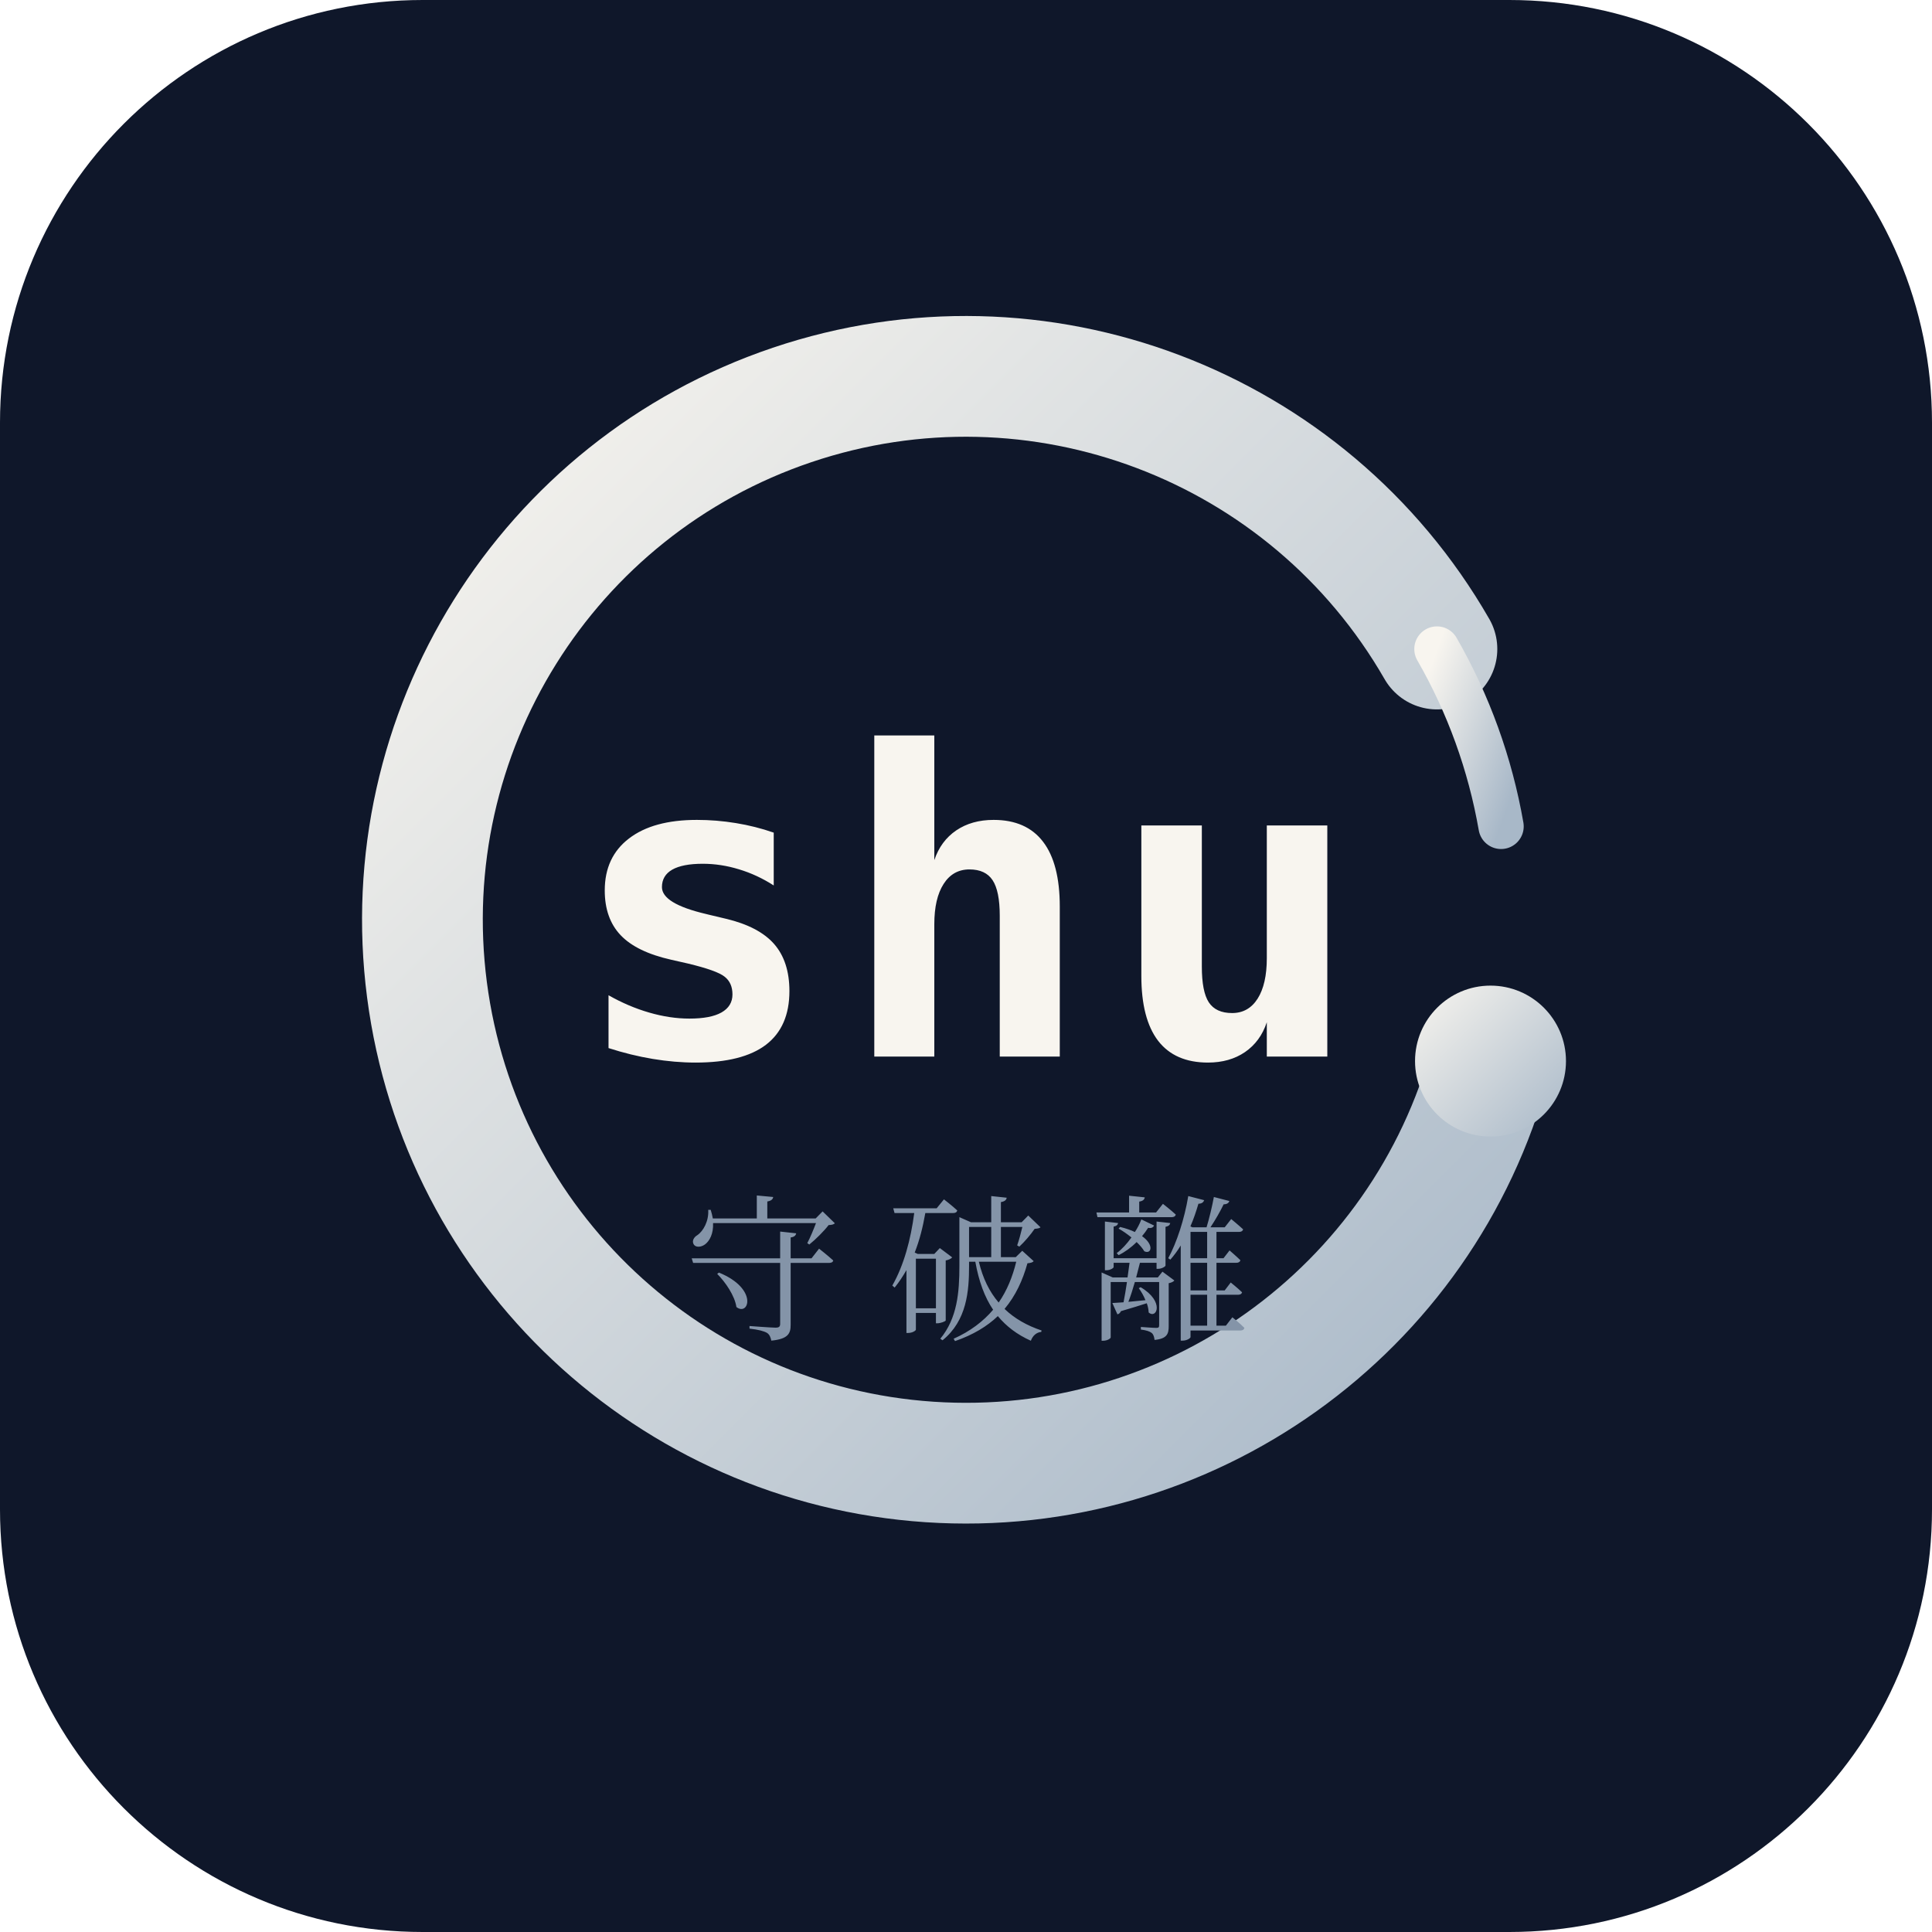
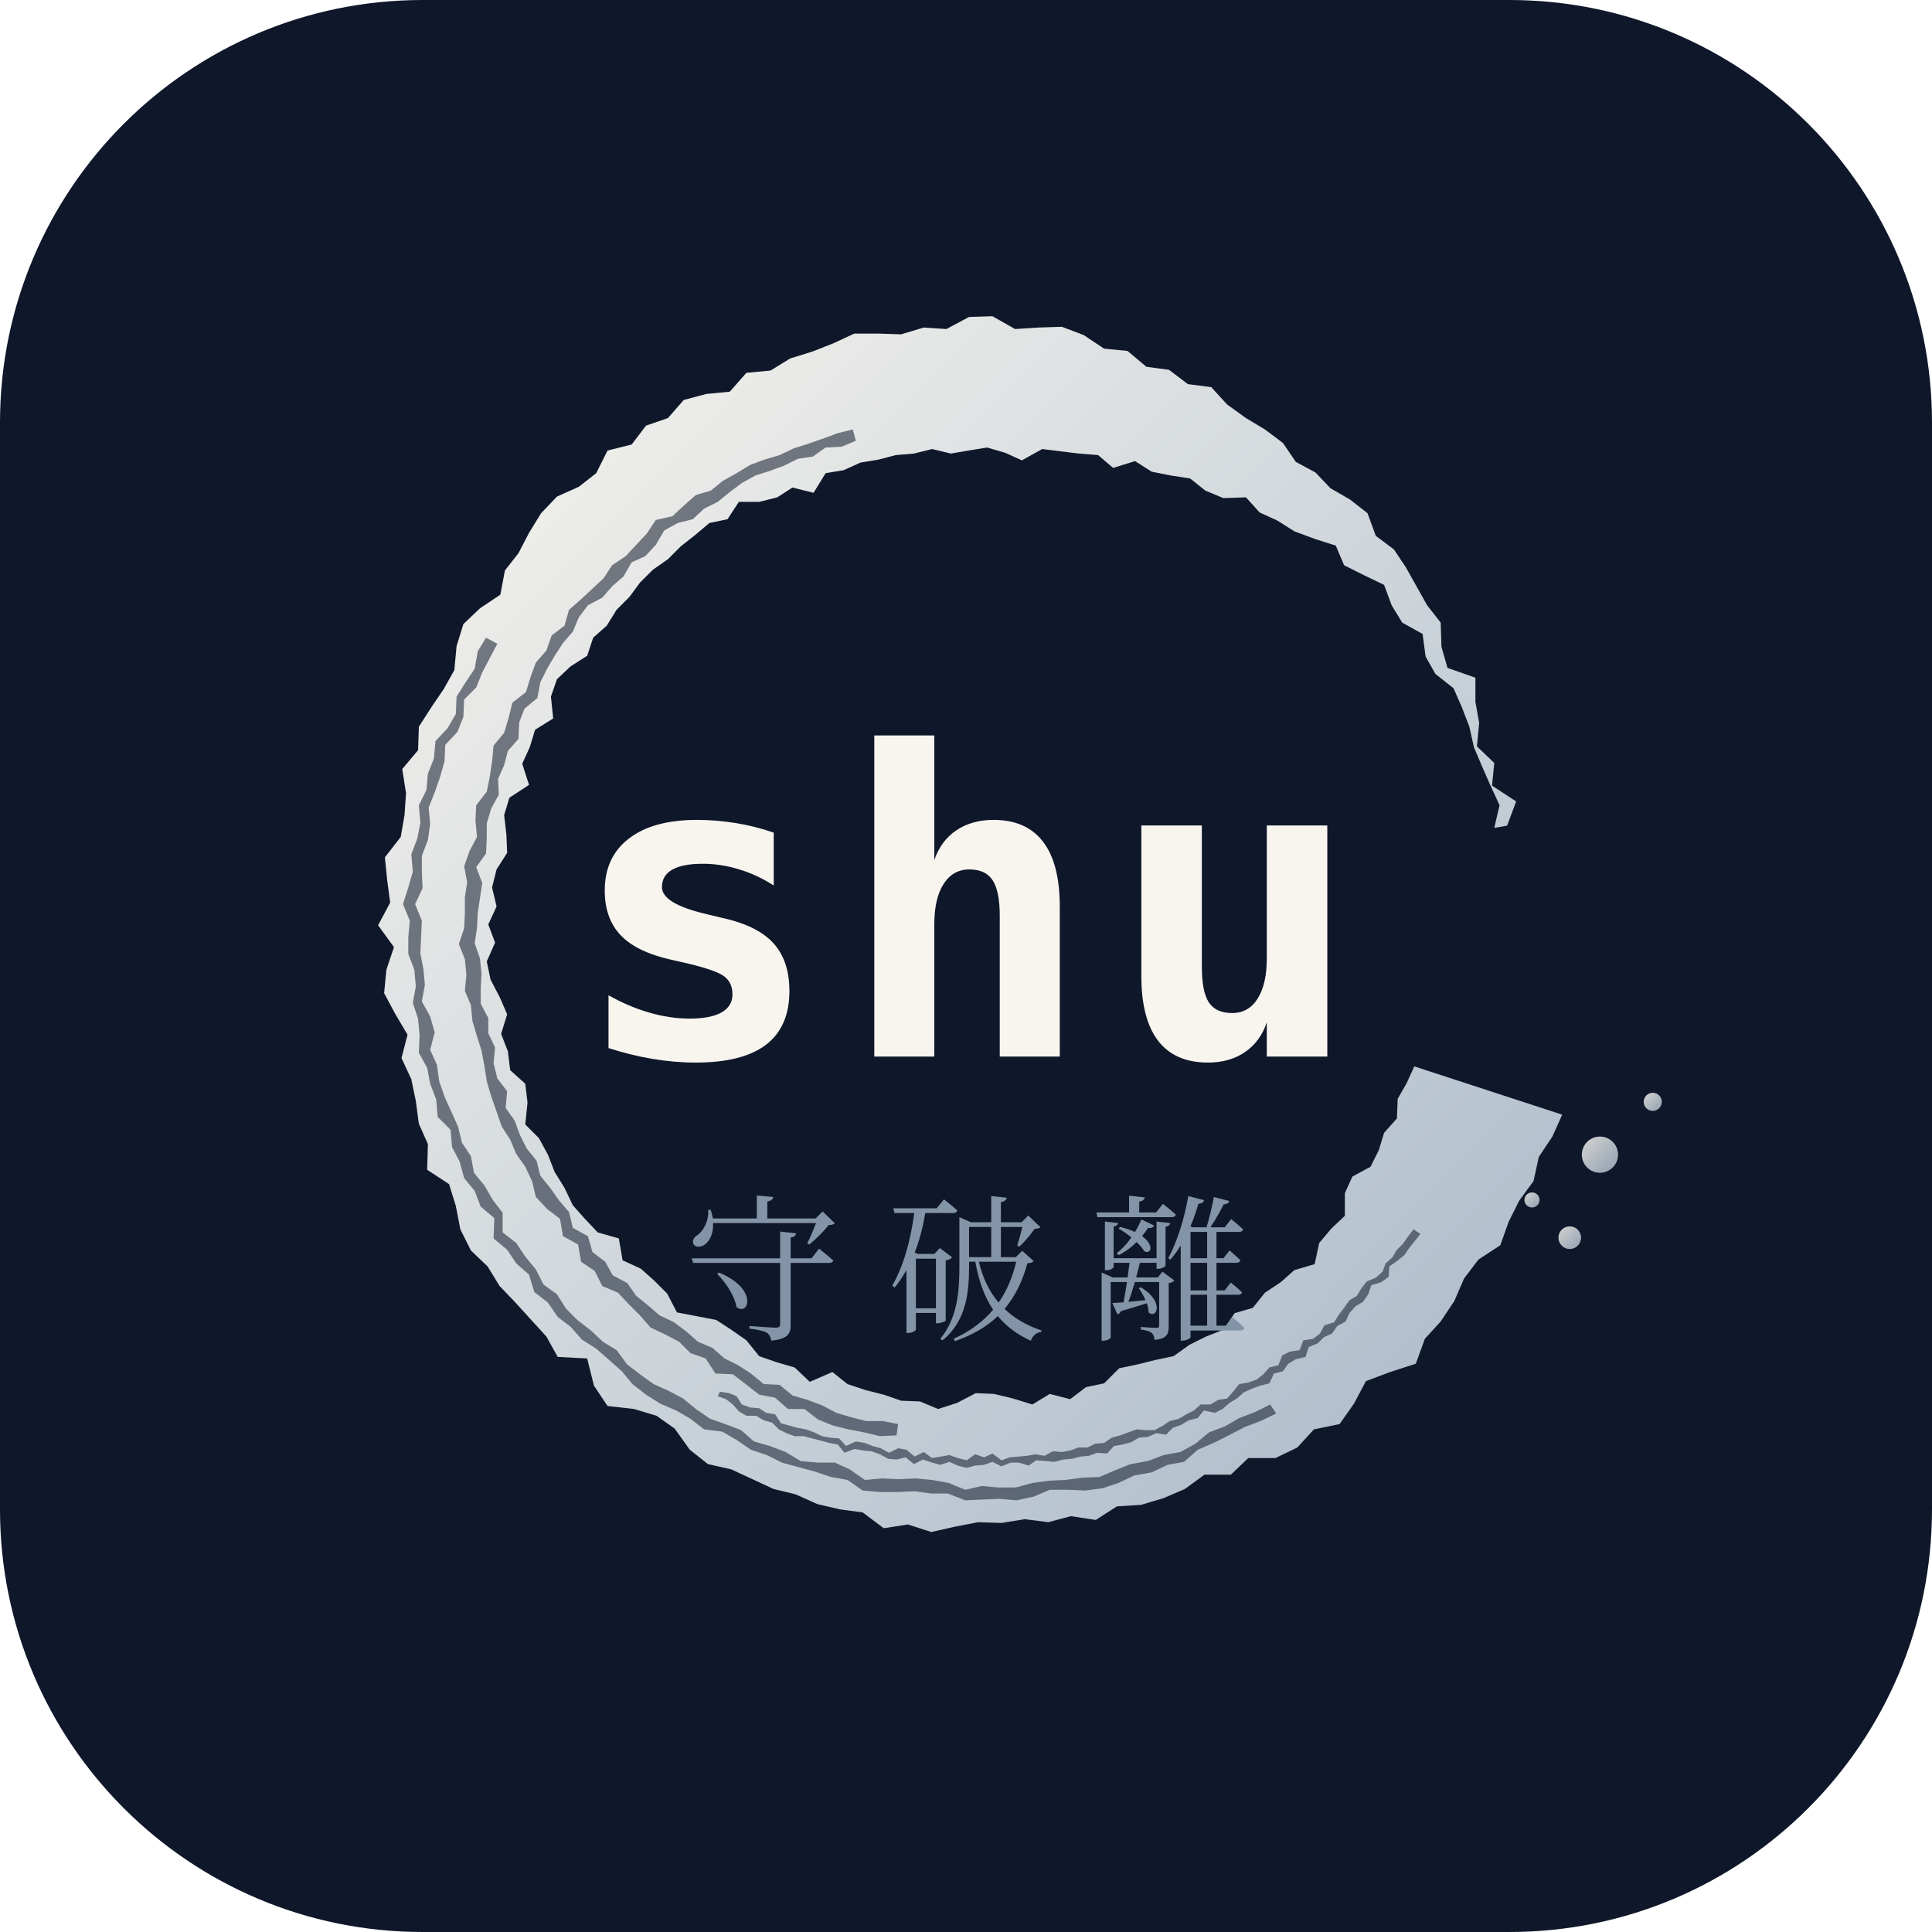
<svg xmlns="http://www.w3.org/2000/svg" width="256" height="256" viewBox="0 0 256 256" role="img" aria-label="shu logo">
  <defs>
    <linearGradient id="ink" x1="0" y1="0" x2="1" y2="1">
      <stop offset="0" stop-color="#f8f5ef" />
      <stop offset="1" stop-color="#a8b8c8" />
    </linearGradient>
  </defs>
  <rect x="0" y="0" width="256" height="256" rx="56" fill="#0f172a" />
-   <g fill="none" stroke="url(#ink)" stroke-linecap="round">
-     <path d="M 197.5 140.6 A 72 72 0 1 1 190.4 86" stroke-width="16" />
-     <path d="M 190.4 86 A 72 72 0 0 1 198.9 109.5" stroke-width="6" />
+   <path d="M 207.0 147.7 L 205.7 150.6 L 203.9 153.3 L 203.2 156.5 L 201.3 159.1 L 199.9 161.9 L 198.8 165.0 L 195.9 166.9 L 194.0 169.4 L 192.7 172.4 L 190.9 175.1 L 188.8 177.4 L 187.6 180.7 L 184.2 181.8 L 181.0 183.0 L 179.4 186.0 L 177.5 188.7 L 174.1 189.4 L 171.9 191.8 L 169.0 193.2 L 165.4 193.2 L 163.1 195.4 L 159.6 195.4 L 157.0 197.3 L 154.2 198.5 L 151.2 199.4 L 148.0 199.6 L 145.2 201.4 L 141.9 200.9 L 138.9 201.7 L 135.8 201.3 L 132.7 201.8 L 129.6 201.7 L 126.5 202.3 L 123.4 203.0 L 120.3 202.0 L 117.1 202.5 L 114.3 200.4 L 111.3 200.0 L 108.3 199.3 L 105.4 198.0 L 102.5 197.3 L 99.7 196.0 L 96.9 194.7 L 93.8 194.0 L 91.4 192.1 L 89.4 189.3 L 87.0 187.6 L 84.0 186.7 L 80.5 186.3 L 78.7 183.6 L 77.8 180.0 L 73.9 179.8 L 72.4 177.1 L 70.3 174.8 L 68.3 172.6 L 66.2 170.4 L 64.6 167.8 L 62.4 165.7 L 61.0 162.9 L 60.4 159.8 L 59.5 156.9 L 56.6 155.0 L 56.7 151.6 L 55.5 148.9 L 55.1 145.9 L 54.5 143.0 L 53.2 140.2 L 54.0 137.1 L 52.4 134.4 L 50.9 131.6 L 51.2 128.5 L 52.2 125.5 L 50.1 122.6 L 51.7 119.6 L 51.3 116.6 L 51.0 113.6 L 53.1 110.9 L 53.6 108.0 L 53.8 105.1 L 53.3 101.9 L 55.4 99.4 L 55.5 96.3 L 57.1 93.8 L 58.8 91.3 L 60.2 88.8 L 60.5 85.6 L 61.4 82.7 L 63.6 80.6 L 66.3 78.8 L 66.9 75.6 L 68.7 73.3 L 70.1 70.6 L 71.7 68.0 L 73.8 65.8 L 76.7 64.5 L 79.0 62.7 L 80.5 59.7 L 83.7 58.9 L 85.6 56.4 L 88.5 55.4 L 90.6 53.0 L 93.6 52.2 L 96.7 51.9 L 98.9 49.4 L 102.1 49.1 L 104.7 47.5 L 107.6 46.6 L 110.4 45.5 L 113.2 44.2 L 116.3 44.2 L 119.4 44.3 L 122.4 43.4 L 125.4 43.6 L 128.4 42.0 L 131.5 41.9 L 134.5 43.6 L 137.6 43.4 L 140.7 43.3 L 143.6 44.4 L 146.3 46.2 L 149.4 46.5 L 151.9 48.6 L 154.9 49.0 L 157.4 50.9 L 160.5 51.3 L 162.6 53.6 L 165.1 55.4 L 167.6 56.9 L 170.0 58.7 L 171.7 61.2 L 174.3 62.6 L 176.3 64.7 L 178.9 66.2 L 181.2 68.0 L 182.3 71.0 L 184.7 72.8 L 186.3 75.2 L 187.7 77.7 L 189.1 80.2 L 190.9 82.5 L 191.0 85.7 L 191.8 88.5 L 195.5 89.8 L 195.5 93.0 L 196.0 95.8 L 195.7 98.9 L 198.0 101.1 L 197.7 104.1 L 200.9 106.2 L 199.7 109.4 L 198.0 109.7 L 198.7 106.7 L 197.5 104.1 L 196.4 101.6 L 195.3 99.0 L 194.7 96.3 L 193.7 93.7 L 192.6 91.2 L 190.2 89.3 L 188.9 87.0 L 188.5 84.0 L 185.8 82.5 L 184.4 80.2 L 183.4 77.5 L 180.7 76.2 L 178.1 74.9 L 177.0 72.3 L 174.2 71.4 L 171.5 70.4 L 169.3 69.0 L 166.9 67.9 L 165.1 65.9 L 162.1 66.0 L 159.7 65.0 L 157.7 63.4 L 155.1 63.0 L 152.6 62.5 L 150.4 61.1 L 147.5 62.0 L 145.5 60.3 L 143.0 60.1 L 140.5 59.8 L 138.1 59.5 L 135.4 61.0 L 133.2 60.0 L 130.8 59.3 L 128.3 59.7 L 126.0 60.1 L 123.5 59.5 L 121.1 60.1 L 118.7 60.3 L 116.4 60.9 L 114.0 61.3 L 111.8 62.3 L 109.4 62.7 L 107.8 65.3 L 105.0 64.6 L 103.0 65.9 L 100.6 66.5 L 97.9 66.5 L 96.4 68.8 L 94.0 69.3 L 92.1 70.9 L 90.2 72.4 L 88.5 74.1 L 86.5 75.5 L 84.8 77.2 L 83.4 79.1 L 81.7 80.8 L 80.4 82.9 L 78.6 84.5 L 77.8 86.9 L 75.6 88.3 L 73.8 90.0 L 73.0 92.3 L 73.3 95.2 L 70.9 96.7 L 70.2 99.0 L 69.2 101.2 L 70.1 104.0 L 67.5 105.7 L 66.8 108.0 L 67.1 110.6 L 67.2 113.0 L 65.8 115.2 L 65.2 117.6 L 65.8 120.1 L 64.7 122.5 L 65.6 124.9 L 64.5 127.4 L 65.0 129.8 L 66.2 132.1 L 67.2 134.4 L 66.4 137.0 L 67.3 139.3 L 67.6 141.8 L 69.6 143.6 L 69.9 146.1 L 69.6 149.0 L 71.4 150.8 L 72.6 153.0 L 73.5 155.3 L 74.8 157.4 L 75.9 159.7 L 77.5 161.5 L 79.2 163.3 L 82.0 164.1 L 82.5 167.0 L 84.9 168.1 L 86.7 169.7 L 88.4 171.4 L 89.7 173.9 L 92.3 174.4 L 94.9 174.9 L 96.9 176.2 L 98.9 177.6 L 100.6 179.7 L 102.9 180.5 L 105.3 181.2 L 107.3 183.1 L 110.3 181.8 L 112.3 183.4 L 114.7 184.2 L 117.1 184.8 L 119.4 185.6 L 121.9 185.7 L 124.3 186.7 L 126.8 185.9 L 129.3 184.6 L 131.7 184.7 L 134.2 185.3 L 136.8 186.1 L 139.1 184.7 L 141.8 185.4 L 143.9 183.8 L 146.3 183.3 L 148.3 181.3 L 150.7 180.8 L 153.1 180.2 L 155.5 179.7 L 157.6 178.2 L 159.8 177.1 L 162.1 176.2 L 163.6 174.0 L 166.0 173.3 L 167.6 171.3 L 169.7 169.9 L 171.5 168.3 L 174.2 167.5 L 174.8 164.7 L 176.4 162.8 L 178.2 161.1 L 178.2 158.1 L 179.2 155.9 L 181.6 154.6 L 182.7 152.4 L 183.4 150.1 L 185.1 148.2 L 185.2 145.6 L 186.4 143.5 L 187.4 141.3 Z" fill="url(#ink)" />
+   <g fill="#0f172a" opacity="0.55">
+     <path d="M 169.1 187.3 L 167.0 188.3 L 164.9 189.1 L 162.8 190.2 L 160.8 191.2 L 158.7 192.1 L 156.9 193.7 L 154.7 194.1 L 152.6 195.1 L 150.3 195.5 L 148.2 196.5 L 146.1 197.2 L 143.8 197.5 L 141.4 197.4 L 139.1 197.4 L 137.0 198.3 L 134.7 198.8 L 132.4 198.6 L 130.2 198.7 L 127.9 198.8 L 125.6 197.9 L 123.4 197.9 L 121.2 197.6 L 118.9 197.7 L 116.6 197.7 L 114.3 197.5 L 112.3 196.1 L 110.1 195.7 L 108.0 195.0 L 105.8 194.4 L 103.6 193.8 L 101.6 192.8 L 99.5 192.1 L 97.6 190.8 L 95.7 189.7 L 93.3 189.4 L 91.5 188.0 L 89.6 186.9 L 87.5 186.0 L 85.6 184.8 L 83.8 183.4 L 82.4 181.7 L 80.7 180.2 L 79.0 178.7 L 77.1 177.5 L 75.6 175.8 L 73.9 174.5 L 72.6 172.6 L 70.8 171.2 L 70.1 168.9 L 68.4 167.4 L 67.2 165.6 L 65.4 164.1 L 65.5 161.4 L 63.7 159.9 L 62.9 157.8 L 61.5 156.1 L 60.9 153.9 L 59.9 152.0 L 59.7 149.7 L 58.0 148.0 L 57.8 145.7 L 57.0 143.6 L 56.6 141.5 L 55.5 139.5 L 55.6 137.2 L 55.4 135.0 L 54.7 132.9 L 55.1 130.7 L 54.9 128.5 L 54.1 126.4 L 54.1 124.2 L 54.3 122.0 L 53.4 119.8 L 54.1 117.6 L 54.7 115.5 L 54.5 113.2 L 55.3 111.1 L 55.7 109.0 L 55.5 106.7 L 56.5 104.7 L 56.7 102.5 L 57.5 100.5 L 57.7 98.2 L 59.3 96.5 L 60.4 94.6 L 60.5 92.3 L 61.7 90.4 L 62.9 88.6 L 63.3 86.3 L 64.4 84.5 L 65.9 85.3 L 64.9 87.2 L 63.9 89.1 L 63.1 91.1 L 61.5 92.7 L 61.4 95.0 L 60.6 97.0 L 59.0 98.7 L 58.9 100.9 L 58.3 103.0 L 57.6 105.0 L 56.8 107.0 L 57.0 109.2 L 56.7 111.3 L 55.9 113.4 L 55.9 115.6 L 56.0 117.7 L 55.0 119.8 L 55.9 122.0 L 55.8 124.1 L 55.7 126.3 L 56.1 128.4 L 56.3 130.5 L 55.9 132.7 L 57.0 134.7 L 57.6 136.8 L 57.0 139.1 L 57.9 141.1 L 58.2 143.3 L 58.9 145.3 L 59.8 147.3 L 60.7 149.3 L 61.2 151.4 L 62.4 153.2 L 62.8 155.4 L 64.2 157.1 L 65.3 159.0 L 66.6 160.7 L 66.6 163.3 L 68.4 164.7 L 69.6 166.5 L 71.0 168.2 L 72.0 170.2 L 73.8 171.5 L 75.0 173.4 L 76.5 174.9 L 78.3 176.3 L 79.9 177.8 L 81.7 178.9 L 83.1 180.8 L 84.8 182.1 L 86.6 183.4 L 88.6 184.3 L 90.5 185.3 L 92.2 186.7 L 94.1 188.0 L 96.1 188.7 L 98.2 189.5 L 99.9 191.0 L 102.0 191.6 L 104.1 192.4 L 106.1 193.6 L 108.3 193.8 L 110.6 193.8 L 112.6 194.7 L 114.6 196.1 L 116.9 195.9 L 119.1 196.0 L 121.3 195.9 L 123.5 196.1 L 125.7 196.5 L 127.9 197.4 L 130.1 196.9 L 132.3 197.1 L 134.6 197.1 L 136.8 196.5 L 139.0 196.2 L 141.2 196.1 L 143.4 195.8 L 145.7 195.7 L 147.8 194.8 L 149.8 194.0 L 152.1 193.6 L 154.2 192.8 L 156.4 192.4 L 158.4 191.3 L 160.2 189.8 L 162.3 189.0 L 164.2 187.9 L 166.3 187.1 L 168.3 186.1 Z" />
+     <path d="M 118.8 190.2 L 116.6 190.3 L 114.5 189.8 L 112.4 189.4 L 110.4 188.9 L 108.4 188.1 L 106.6 186.7 L 104.4 186.7 L 102.7 185.2 L 100.6 184.8 L 98.8 183.4 L 97.1 182.1 L 94.8 182.0 L 93.5 180.0 L 91.5 179.3 L 90.0 177.8 L 88.1 176.8 L 86.2 175.9 L 84.8 174.3 L 83.3 172.8 L 81.9 171.3 L 79.8 170.4 L 78.8 168.4 L 77.0 167.2 L 76.6 164.9 L 74.6 163.8 L 74.2 161.5 L 72.5 160.2 L 71.0 158.6 L 70.5 156.5 L 69.6 154.6 L 68.4 152.9 L 67.6 151.0 L 66.5 149.3 L 65.8 147.3 L 65.1 145.3 L 64.5 143.3 L 64.2 141.3 L 63.8 139.2 L 63.2 137.3 L 62.6 135.3 L 62.4 133.2 L 61.6 131.3 L 61.8 129.2 L 61.6 127.1 L 60.8 125.1 L 61.5 123.0 L 61.6 121.0 L 61.6 118.9 L 61.9 116.9 L 61.5 114.8 L 62.2 112.8 L 63.2 110.9 L 63.0 108.7 L 63.1 106.7 L 64.5 104.9 L 64.9 102.9 L 65.2 100.9 L 65.4 98.8 L 66.8 97.1 L 67.4 95.1 L 67.9 93.1 L 69.7 91.7 L 70.3 89.7 L 71.0 87.8 L 72.4 86.2 L 73.1 84.2 L 74.8 82.9 L 75.4 80.8 L 77.0 79.4 L 78.5 78.0 L 80.0 76.6 L 81.1 74.9 L 82.9 73.7 L 84.3 72.2 L 85.7 70.7 L 86.9 68.9 L 89.1 68.4 L 90.6 67.0 L 92.2 65.6 L 94.2 65.0 L 95.8 63.7 L 97.6 62.7 L 99.4 61.6 L 101.3 60.9 L 103.3 60.3 L 105.2 59.4 L 107.1 58.8 L 109.1 58.1 L 111.0 57.4 L 113.0 56.9 L 113.4 58.4 L 111.5 59.2 L 109.4 59.3 L 107.7 60.5 L 105.7 60.8 L 103.9 61.7 L 102.0 62.4 L 100.1 63.0 L 98.3 64.0 L 96.7 65.2 L 95.1 66.5 L 93.3 67.4 L 91.8 68.8 L 89.8 69.3 L 88.0 70.3 L 86.9 72.2 L 85.5 73.7 L 83.7 74.5 L 82.6 76.4 L 81.1 77.7 L 79.8 79.2 L 77.9 80.2 L 76.7 81.8 L 75.9 83.7 L 74.6 85.2 L 73.5 86.9 L 72.5 88.6 L 71.6 90.4 L 71.2 92.5 L 69.5 93.9 L 68.8 95.7 L 68.7 97.9 L 67.3 99.5 L 66.8 101.4 L 66.0 103.2 L 66.1 105.3 L 65.1 107.1 L 64.5 109.1 L 64.5 111.1 L 64.4 113.1 L 63.1 114.9 L 63.9 117.0 L 63.6 119.0 L 63.3 121.0 L 63.2 123.0 L 62.9 125.0 L 63.6 127.0 L 63.8 129.0 L 63.7 131.0 L 63.7 133.0 L 64.7 134.9 L 64.7 136.9 L 65.6 138.8 L 65.4 140.9 L 65.9 142.9 L 67.2 144.6 L 67.0 146.8 L 68.2 148.5 L 68.9 150.4 L 69.8 152.2 L 71.1 153.8 L 71.6 155.8 L 72.9 157.4 L 74.1 159.1 L 75.4 160.6 L 75.9 162.7 L 77.9 163.8 L 78.5 165.9 L 80.2 167.2 L 81.2 169.0 L 83.1 170.0 L 84.3 171.7 L 85.9 173.0 L 87.4 174.3 L 89.3 175.2 L 90.9 176.4 L 92.5 177.8 L 94.4 178.6 L 96.0 180.0 L 97.8 180.9 L 99.5 182.0 L 101.2 183.4 L 103.3 183.5 L 105.0 184.9 L 107.0 185.5 L 108.9 186.2 L 110.8 187.2 L 112.8 187.8 L 114.8 188.3 L 117.0 188.3 L 119.0 188.7 Z" />
+     <path d="M 188.2 163.5 L 187.5 164.4 L 186.7 165.4 L 186.1 166.3 L 185.1 167.1 L 184.1 167.8 L 184.0 169.2 L 183.0 169.9 L 181.7 170.3 L 181.3 171.5 L 180.6 172.5 L 179.6 173.1 L 178.8 174.0 L 178.3 175.1 L 177.2 175.7 L 176.5 176.7 L 175.4 177.2 L 174.6 178.0 L 173.4 178.5 L 173.0 179.8 L 171.7 180.1 L 170.7 180.7 L 170.0 181.7 L 168.8 182.0 L 168.2 183.3 L 167.0 183.6 L 165.9 184.0 L 164.8 184.5 L 163.9 185.3 L 162.9 185.9 L 162.0 186.7 L 161.0 187.2 L 159.5 186.9 L 158.7 187.9 L 157.5 188.2 L 156.5 188.8 L 155.4 189.2 L 154.5 190.1 L 153.2 189.9 L 152.1 190.4 L 150.9 190.5 L 149.9 191.1 L 148.8 191.4 L 147.6 191.6 L 146.7 192.6 L 145.4 192.5 L 144.3 192.9 L 143.2 193.0 L 142.0 193.3 L 140.9 193.4 L 139.7 193.7 L 138.5 193.6 L 137.3 193.5 L 136.3 194.2 L 135.0 193.8 L 133.9 193.8 L 132.7 194.3 L 131.5 193.7 L 130.4 194.1 L 129.2 194.2 L 128.1 194.5 L 126.9 194.2 L 125.8 193.7 L 124.6 194.1 L 123.5 193.8 L 122.3 193.4 L 121.1 194.0 L 120.0 193.1 L 118.8 193.4 L 117.7 193.3 L 116.6 192.7 L 115.5 192.3 L 114.4 192.2 L 113.2 192.0 L 111.9 192.5 L 111.0 191.4 L 109.9 191.2 L 108.8 190.9 L 107.6 190.6 L 106.5 190.3 L 105.3 190.3 L 104.2 189.9 L 103.2 189.4 L 102.3 188.5 L 101.2 188.2 L 100.2 187.6 L 98.9 187.6 L 97.9 187.0 L 97.1 186.1 L 96.2 185.4 L 95.1 185.0 L 95.4 184.4 L 96.6 184.6 L 97.6 185.0 L 98.3 186.1 L 99.4 186.5 L 100.6 186.6 L 101.5 187.2 L 102.7 187.4 L 103.5 188.6 L 104.6 188.9 L 105.7 189.2 L 106.8 189.4 L 107.9 189.8 L 108.9 190.3 L 110.0 190.5 L 111.2 190.6 L 112.1 191.6 L 113.4 191.0 L 114.6 191.2 L 115.6 191.6 L 116.7 191.9 L 117.8 192.5 L 119.0 191.9 L 120.1 192.1 L 121.2 193.0 L 122.4 192.4 L 123.5 193.2 L 124.7 193.0 L 125.8 192.8 L 126.9 193.2 L 128.1 193.5 L 129.2 192.7 L 130.4 193.1 L 131.5 192.6 L 132.7 193.5 L 133.8 193.1 L 135.0 193.0 L 136.1 192.9 L 137.2 192.7 L 138.4 192.9 L 139.5 192.3 L 140.7 192.4 L 141.8 192.2 L 142.9 191.8 L 144.1 191.8 L 145.1 191.3 L 146.3 191.2 L 147.3 190.5 L 148.4 190.2 L 149.5 189.8 L 150.6 189.4 L 151.8 189.5 L 153.0 189.5 L 154.1 188.9 L 155.0 188.3 L 156.2 188.0 L 157.2 187.4 L 158.2 186.9 L 159.1 186.1 L 160.4 186.1 L 161.4 185.5 L 162.6 185.3 L 163.4 184.4 L 164.2 183.4 L 165.4 183.2 L 166.5 182.8 L 167.4 182.1 L 168.2 181.2 L 169.4 180.9 L 169.9 179.6 L 170.9 179.1 L 172.2 178.9 L 172.7 177.6 L 174.0 177.4 L 174.9 176.7 L 175.5 175.6 L 176.8 175.2 L 177.4 174.2 L 178.1 173.3 L 178.8 172.3 L 179.8 171.7 L 180.4 170.7 L 181.1 169.8 L 182.3 169.3 L 183.2 168.5 L 183.6 167.4 L 184.5 166.6 L 185.1 165.6 L 185.9 164.8 L 186.6 163.8 L 187.3 162.9 Z" />
  </g>
-   <circle cx="197.5" cy="140.6" r="10" fill="url(#ink)" />
+   <circle cx="212" cy="153" r="2.4" fill="url(#ink)" opacity="0.85" />
+   <circle cx="208" cy="164" r="1.5" fill="url(#ink)" opacity="0.85" />
+   <circle cx="219" cy="146" r="1.2" fill="url(#ink)" opacity="0.85" />
+   <circle cx="203" cy="159" r="1.0" fill="url(#ink)" opacity="0.85" />
  <text x="128" y="140" text-anchor="middle" font-family="ui-monospace, 'SF Mono', 'Cascadia Code', Menlo, Consolas, monospace" font-weight="700" font-size="56" letter-spacing="2" fill="#f8f5ef">shu</text>
  <text x="128" y="176" text-anchor="middle" font-family="'Hiragino Mincho ProN', 'Yu Mincho', 'Noto Serif CJK JP', serif" font-size="21" letter-spacing="6" fill="#8494a8">守破離</text>
</svg>
